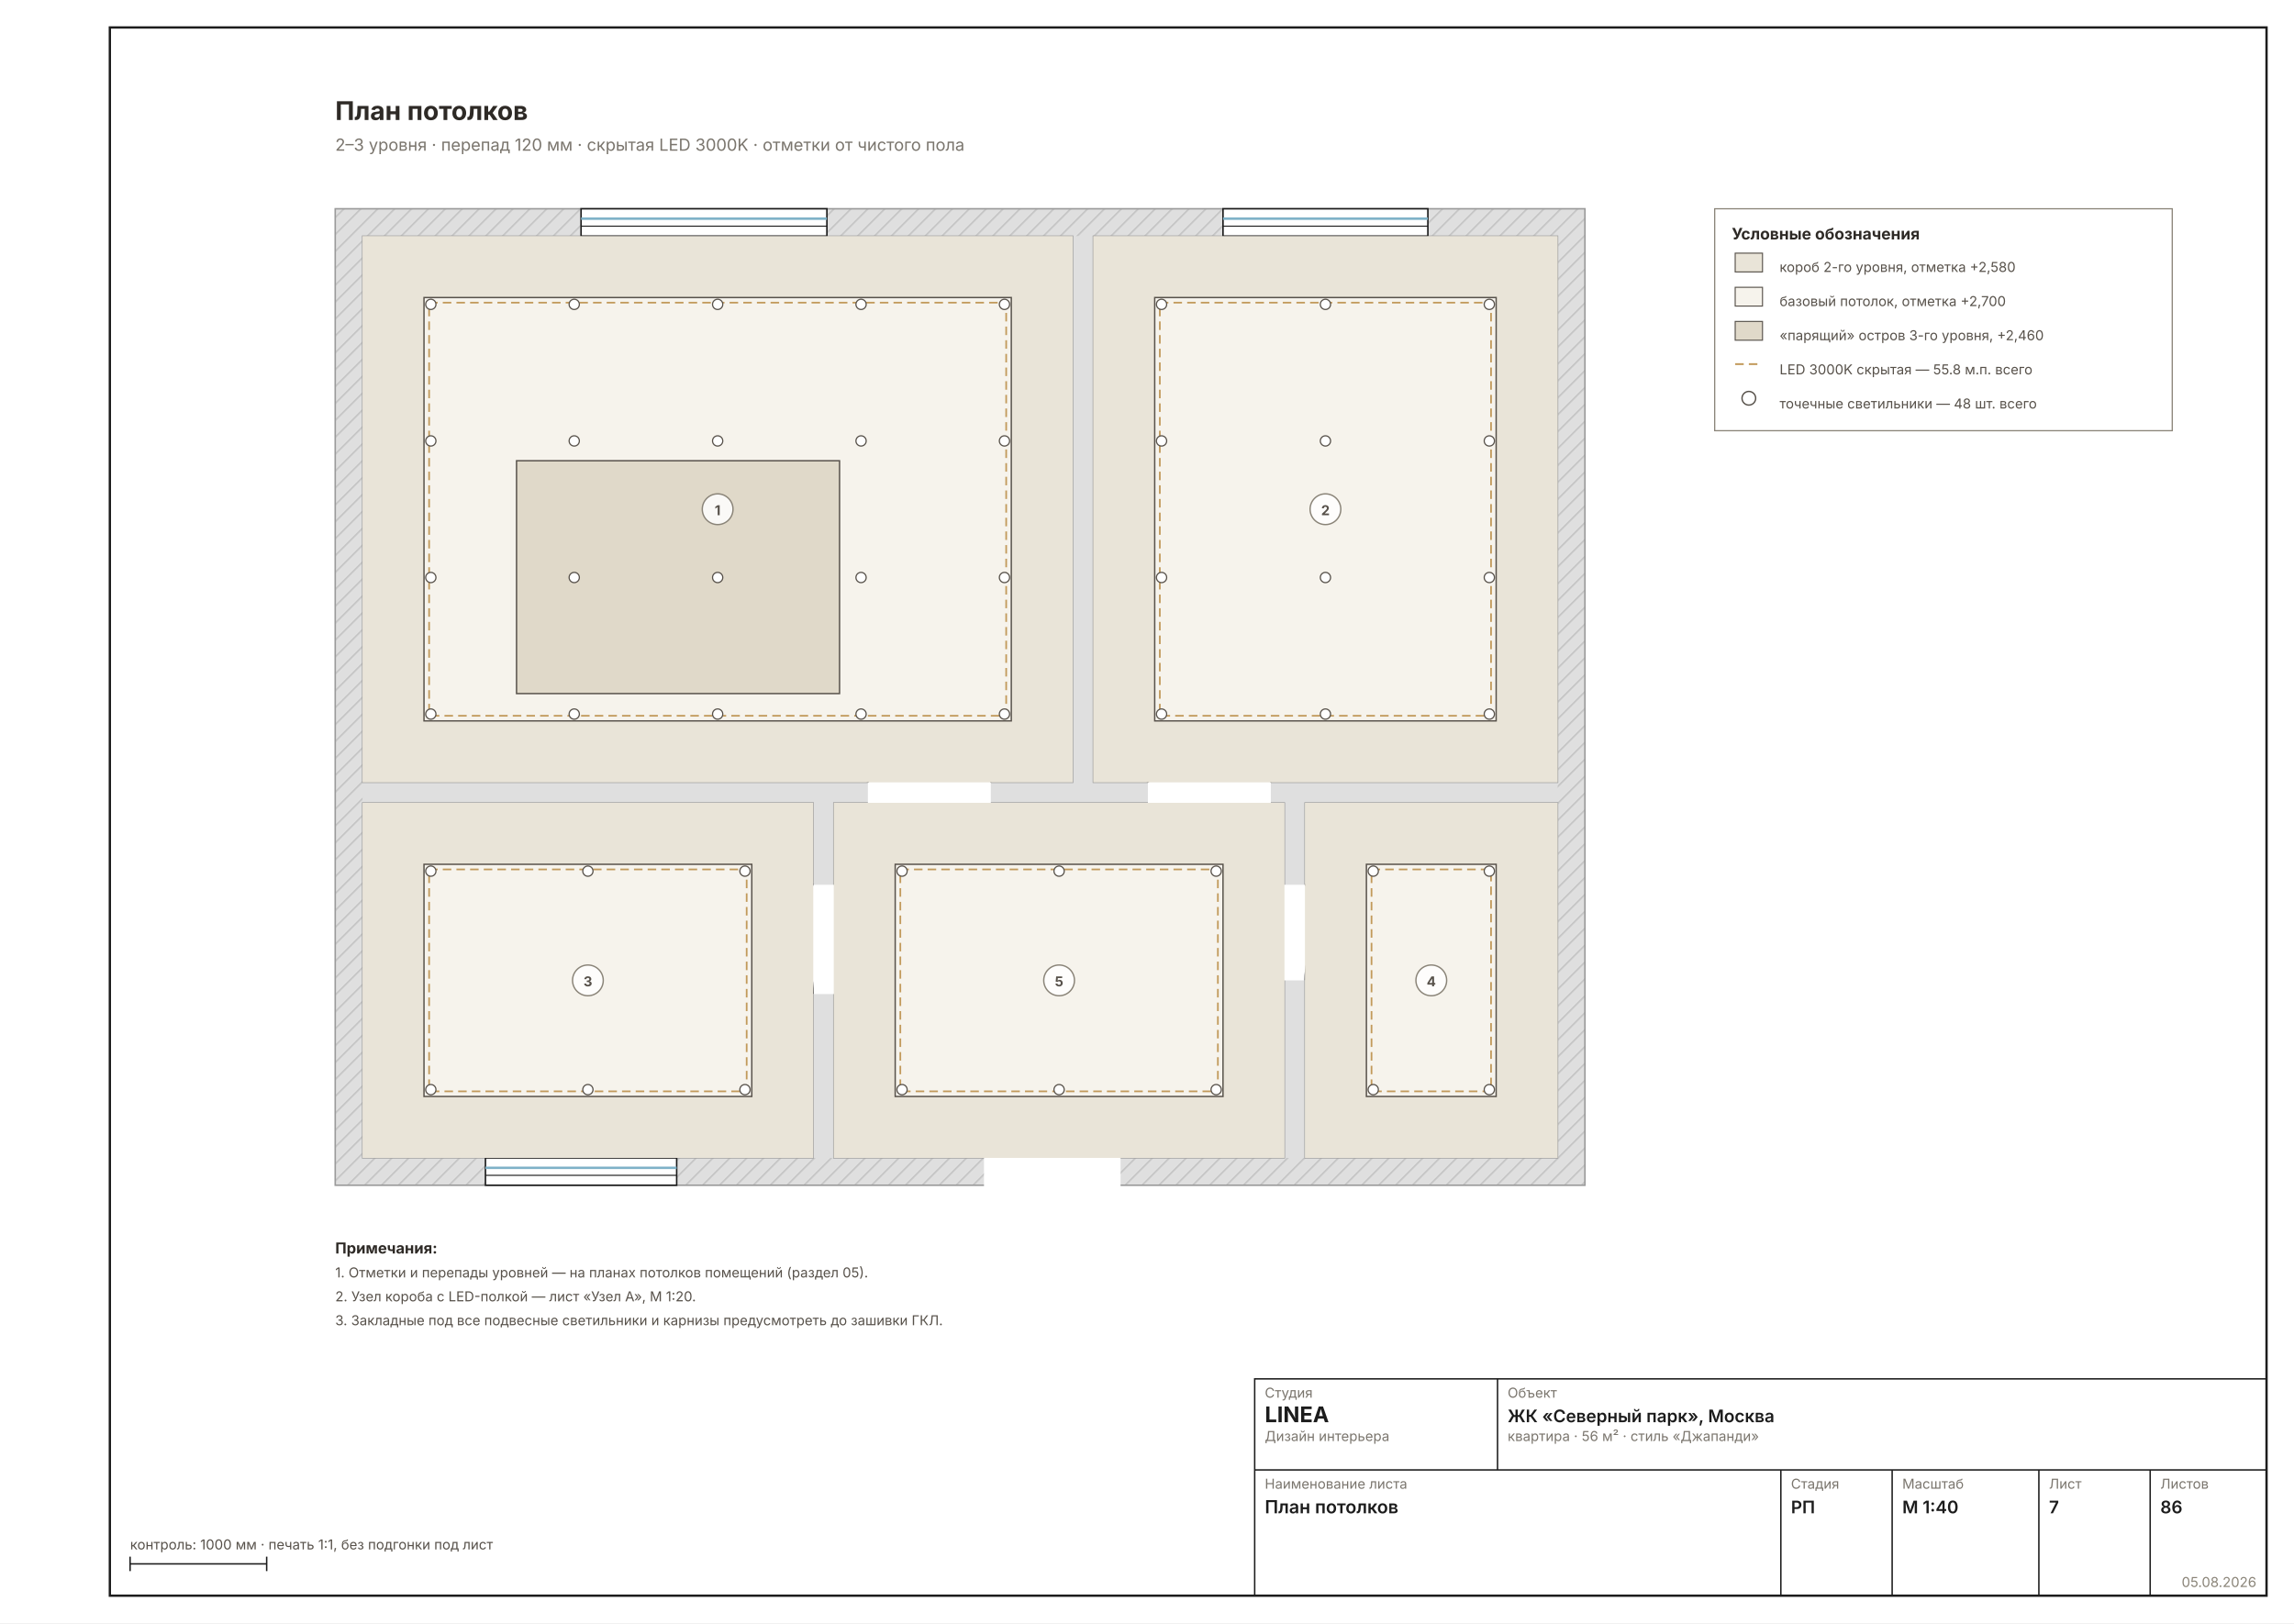
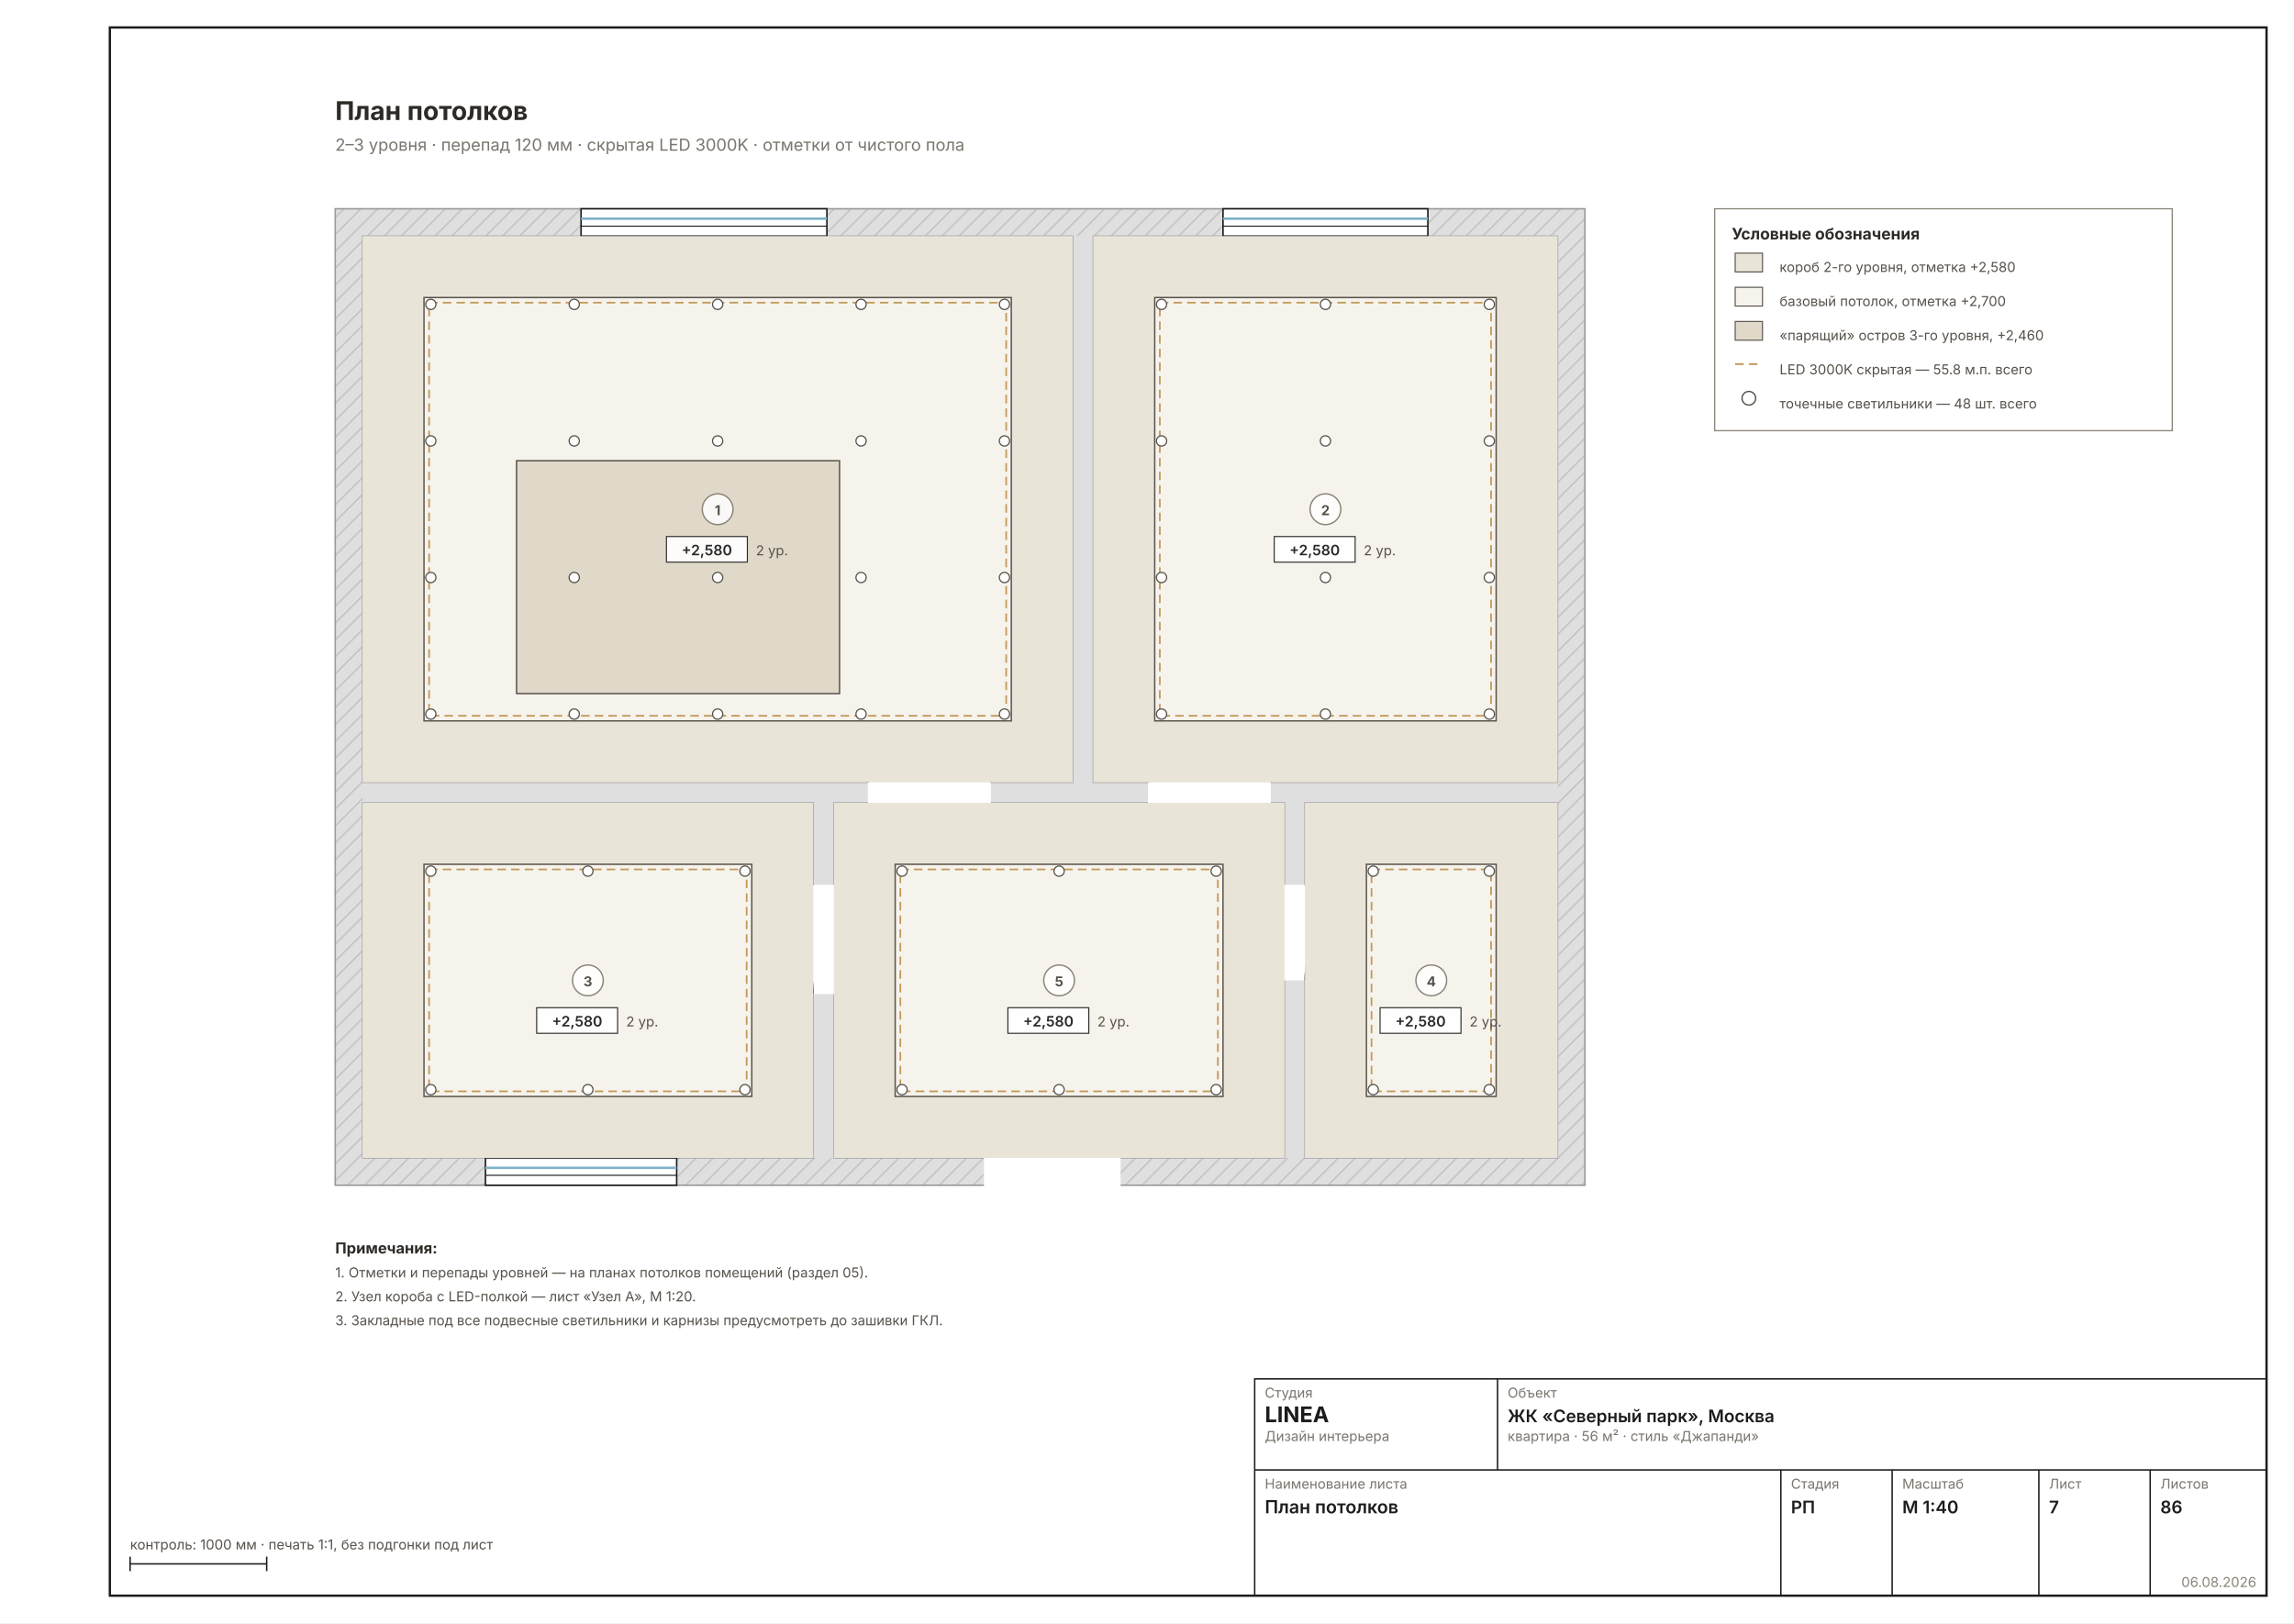
- <svg xmlns="http://www.w3.org/2000/svg" width="1587" height="1123" viewBox="0 0 1587 1123" font-family="Inter, &quot;Helvetica Neue&quot;, Arial, sans-serif">
+ <svg xmlns="http://www.w3.org/2000/svg" width="1587" height="1123" viewBox="0 0 1587 1123" font-family="Inter, &quot;Helvetica Neue&quot;, Arial, sans-serif" data-sheet="ceiling" data-scale="1:40">
  <rect width="1587" height="1123" fill="#FFFFFF" />
  <rect x="76" y="19" width="1492" height="1085" fill="none" stroke="#1C1C1C" stroke-width="1.6" />
  <g transform="translate(149.2297 57.0363) scale(1.1811)">
    <defs>
      <pattern id="wh7" width="7" height="7" patternUnits="userSpaceOnUse" patternTransform="rotate(45)">
        <rect width="7" height="7" fill="#DFDFDF" />
        <line x1="0" y1="0" x2="0" y2="7" stroke="#C4C4C4" stroke-width="1.78" />
      </pattern>
    </defs>
    <rect x="70" y="74" width="732" height="572" fill="url(#wh7)" stroke="#9A9A9A" stroke-width="0.89" />
    <rect x="86" y="90" width="700" height="540" fill="#DFDFDF" />
    <rect x="86" y="90" width="416" height="320" fill="#FFFFFF" stroke="#9A9A9A" stroke-width="0.71" />
    <rect x="514" y="90" width="272" height="320" fill="#FFFFFF" stroke="#9A9A9A" stroke-width="0.71" />
    <rect x="86" y="422" width="264" height="208" fill="#FFFFFF" stroke="#9A9A9A" stroke-width="0.71" />
    <rect x="638" y="422" width="148" height="208" fill="#FFFFFF" stroke="#9A9A9A" stroke-width="0.71" />
    <rect x="362" y="422" width="264" height="208" fill="#FFFFFF" stroke="#9A9A9A" stroke-width="0.71" />
    <rect x="382" y="406.8" width="72" height="25.6" fill="#FFFFFF" />
    <line x1="382" y1="410" x2="382" y2="338" stroke="#2A2A2A" stroke-width="1.24" />
    <path d="M 454 410 A 72 72 0 0 0 382 338" fill="none" stroke="#2A2A2A" stroke-width="0.62" />
    <rect x="546" y="406.8" width="72" height="25.6" fill="#FFFFFF" />
    <line x1="546" y1="410" x2="546" y2="338" stroke="#2A2A2A" stroke-width="1.24" />
    <path d="M 618 410 A 72 72 0 0 0 546 338" fill="none" stroke="#2A2A2A" stroke-width="0.62" />
    <rect x="346.8" y="470" width="25.6" height="64" fill="#FFFFFF" />
    <line x1="350" y1="470" x2="286" y2="470" stroke="#2A2A2A" stroke-width="1.24" />
    <path d="M 350 534 A 64 64 0 0 0 286 470" fill="none" stroke="#2A2A2A" stroke-width="0.62" />
    <rect x="615.6" y="470" width="25.6" height="56" fill="#FFFFFF" />
    <line x1="638" y1="470" x2="694" y2="470" stroke="#2A2A2A" stroke-width="1.24" />
    <path d="M 638 526 A 56 56 0 0 1 694 470" fill="none" stroke="#2A2A2A" stroke-width="0.62" />
    <rect x="450" y="626.8" width="80" height="25.6" fill="#FFFFFF" />
    <line x1="450" y1="630" x2="450" y2="550" stroke="#2A2A2A" stroke-width="1.24" />
    <path d="M 530 630 A 80 80 0 0 0 450 550" fill="none" stroke="#2A2A2A" stroke-width="0.62" />
    <rect x="214" y="74" width="144" height="16" fill="#FFFFFF" stroke="#1C1C1C" stroke-width="0.89" />
    <line x1="214" y1="79.8" x2="358" y2="79.8" stroke="#7FB2C8" stroke-width="1.42" />
    <line x1="214" y1="84.2" x2="358" y2="84.2" stroke="#1C1C1C" stroke-width="0.62" />
    <rect x="590" y="74" width="120" height="16" fill="#FFFFFF" stroke="#1C1C1C" stroke-width="0.89" />
    <line x1="590" y1="79.8" x2="710" y2="79.8" stroke="#7FB2C8" stroke-width="1.42" />
    <line x1="590" y1="84.2" x2="710" y2="84.2" stroke="#1C1C1C" stroke-width="0.62" />
    <rect x="158" y="630" width="112" height="16" fill="#FFFFFF" stroke="#1C1C1C" stroke-width="0.89" />
    <line x1="158" y1="635.8" x2="270" y2="635.8" stroke="#7FB2C8" stroke-width="1.42" />
    <line x1="158" y1="640.2" x2="270" y2="640.2" stroke="#1C1C1C" stroke-width="0.62" />
    <rect x="86" y="90" width="416" height="320" fill="#E9E4D8" />
    <rect x="122" y="126" width="344" height="248" fill="#F6F3EC" stroke="#57514A" stroke-width="0.80" />
    <rect x="125" y="129" width="338" height="242" fill="none" stroke="#C29A5B" stroke-width="0.98" stroke-dasharray="5 3" />
    <rect x="176.2" y="221.6" width="189.2" height="136.4" fill="#E0D9C9" stroke="#57514A" stroke-width="0.80" />
    <circle cx="126" cy="130" r="3" fill="#FFF" stroke="#57514A" stroke-width="0.71" />
    <circle cx="126" cy="210" r="3" fill="#FFF" stroke="#57514A" stroke-width="0.71" />
    <circle cx="126" cy="290" r="3" fill="#FFF" stroke="#57514A" stroke-width="0.71" />
    <circle cx="126" cy="370" r="3" fill="#FFF" stroke="#57514A" stroke-width="0.71" />
    <circle cx="210" cy="130" r="3" fill="#FFF" stroke="#57514A" stroke-width="0.71" />
    <circle cx="210" cy="210" r="3" fill="#FFF" stroke="#57514A" stroke-width="0.71" />
    <circle cx="210" cy="290" r="3" fill="#FFF" stroke="#57514A" stroke-width="0.71" />
    <circle cx="210" cy="370" r="3" fill="#FFF" stroke="#57514A" stroke-width="0.71" />
    <circle cx="294" cy="130" r="3" fill="#FFF" stroke="#57514A" stroke-width="0.71" />
    <circle cx="294" cy="210" r="3" fill="#FFF" stroke="#57514A" stroke-width="0.71" />
    <circle cx="294" cy="290" r="3" fill="#FFF" stroke="#57514A" stroke-width="0.71" />
    <circle cx="294" cy="370" r="3" fill="#FFF" stroke="#57514A" stroke-width="0.71" />
    <circle cx="378" cy="130" r="3" fill="#FFF" stroke="#57514A" stroke-width="0.71" />
    <circle cx="378" cy="210" r="3" fill="#FFF" stroke="#57514A" stroke-width="0.71" />
    <circle cx="378" cy="290" r="3" fill="#FFF" stroke="#57514A" stroke-width="0.71" />
    <circle cx="378" cy="370" r="3" fill="#FFF" stroke="#57514A" stroke-width="0.71" />
    <circle cx="462" cy="130" r="3" fill="#FFF" stroke="#57514A" stroke-width="0.71" />
    <circle cx="462" cy="210" r="3" fill="#FFF" stroke="#57514A" stroke-width="0.71" />
    <circle cx="462" cy="290" r="3" fill="#FFF" stroke="#57514A" stroke-width="0.71" />
    <circle cx="462" cy="370" r="3" fill="#FFF" stroke="#57514A" stroke-width="0.71" />
    <rect x="514" y="90" width="272" height="320" fill="#E9E4D8" />
    <rect x="550" y="126" width="200" height="248" fill="#F6F3EC" stroke="#57514A" stroke-width="0.80" />
    <rect x="553" y="129" width="194" height="242" fill="none" stroke="#C29A5B" stroke-width="0.98" stroke-dasharray="5 3" />
    <circle cx="554" cy="130" r="3" fill="#FFF" stroke="#57514A" stroke-width="0.71" />
    <circle cx="554" cy="210" r="3" fill="#FFF" stroke="#57514A" stroke-width="0.71" />
    <circle cx="554" cy="290" r="3" fill="#FFF" stroke="#57514A" stroke-width="0.71" />
    <circle cx="554" cy="370" r="3" fill="#FFF" stroke="#57514A" stroke-width="0.71" />
    <circle cx="650" cy="130" r="3" fill="#FFF" stroke="#57514A" stroke-width="0.71" />
    <circle cx="650" cy="210" r="3" fill="#FFF" stroke="#57514A" stroke-width="0.71" />
    <circle cx="650" cy="290" r="3" fill="#FFF" stroke="#57514A" stroke-width="0.71" />
    <circle cx="650" cy="370" r="3" fill="#FFF" stroke="#57514A" stroke-width="0.71" />
    <circle cx="746" cy="130" r="3" fill="#FFF" stroke="#57514A" stroke-width="0.71" />
    <circle cx="746" cy="210" r="3" fill="#FFF" stroke="#57514A" stroke-width="0.71" />
    <circle cx="746" cy="290" r="3" fill="#FFF" stroke="#57514A" stroke-width="0.71" />
    <circle cx="746" cy="370" r="3" fill="#FFF" stroke="#57514A" stroke-width="0.71" />
    <rect x="86" y="422" width="264" height="208" fill="#E9E4D8" />
    <rect x="122" y="458" width="192" height="136" fill="#F6F3EC" stroke="#57514A" stroke-width="0.80" />
    <rect x="125" y="461" width="186" height="130" fill="none" stroke="#C29A5B" stroke-width="0.98" stroke-dasharray="5 3" />
    <circle cx="126" cy="462" r="3" fill="#FFF" stroke="#57514A" stroke-width="0.71" />
    <circle cx="126" cy="590" r="3" fill="#FFF" stroke="#57514A" stroke-width="0.71" />
    <circle cx="218" cy="462" r="3" fill="#FFF" stroke="#57514A" stroke-width="0.71" />
    <circle cx="218" cy="590" r="3" fill="#FFF" stroke="#57514A" stroke-width="0.71" />
    <circle cx="310" cy="462" r="3" fill="#FFF" stroke="#57514A" stroke-width="0.71" />
    <circle cx="310" cy="590" r="3" fill="#FFF" stroke="#57514A" stroke-width="0.71" />
    <rect x="638" y="422" width="148" height="208" fill="#E9E4D8" />
    <rect x="674" y="458" width="76" height="136" fill="#F6F3EC" stroke="#57514A" stroke-width="0.80" />
    <rect x="677" y="461" width="70" height="130" fill="none" stroke="#C29A5B" stroke-width="0.98" stroke-dasharray="5 3" />
    <circle cx="678" cy="462" r="3" fill="#FFF" stroke="#57514A" stroke-width="0.71" />
    <circle cx="678" cy="590" r="3" fill="#FFF" stroke="#57514A" stroke-width="0.71" />
    <circle cx="746" cy="462" r="3" fill="#FFF" stroke="#57514A" stroke-width="0.71" />
    <circle cx="746" cy="590" r="3" fill="#FFF" stroke="#57514A" stroke-width="0.71" />
    <rect x="362" y="422" width="264" height="208" fill="#E9E4D8" />
    <rect x="398" y="458" width="192" height="136" fill="#F6F3EC" stroke="#57514A" stroke-width="0.80" />
    <rect x="401" y="461" width="186" height="130" fill="none" stroke="#C29A5B" stroke-width="0.98" stroke-dasharray="5 3" />
    <circle cx="402" cy="462" r="3" fill="#FFF" stroke="#57514A" stroke-width="0.71" />
    <circle cx="402" cy="590" r="3" fill="#FFF" stroke="#57514A" stroke-width="0.71" />
    <circle cx="494" cy="462" r="3" fill="#FFF" stroke="#57514A" stroke-width="0.71" />
    <circle cx="494" cy="590" r="3" fill="#FFF" stroke="#57514A" stroke-width="0.71" />
    <circle cx="586" cy="462" r="3" fill="#FFF" stroke="#57514A" stroke-width="0.71" />
    <circle cx="586" cy="590" r="3" fill="#FFF" stroke="#57514A" stroke-width="0.71" />
+     <g data-el="level">
+       <rect x="264" y="266" width="47.4" height="15" fill="#FFFFFFEE" stroke="#2A2A2A" stroke-width="0.62" />
+       <text x="287.7" y="277" font-size="8.45" font-weight="600" fill="#2A2A2A" text-anchor="middle">+2,580</text>
+     </g>
+     <text x="316.4" y="277" font-size="8.00" fill="#57514A">2 ур.</text>
+     <g data-el="level">
+       <rect x="620" y="266" width="47.4" height="15" fill="#FFFFFFEE" stroke="#2A2A2A" stroke-width="0.62" />
+       <text x="643.7" y="277" font-size="8.45" font-weight="600" fill="#2A2A2A" text-anchor="middle">+2,580</text>
+     </g>
+     <text x="672.4" y="277" font-size="8.00" fill="#57514A">2 ур.</text>
+     <g data-el="level">
+       <rect x="188" y="542" width="47.4" height="15" fill="#FFFFFFEE" stroke="#2A2A2A" stroke-width="0.62" />
+       <text x="211.7" y="553" font-size="8.45" font-weight="600" fill="#2A2A2A" text-anchor="middle">+2,580</text>
+     </g>
+     <text x="240.4" y="553" font-size="8.00" fill="#57514A">2 ур.</text>
+     <g data-el="level">
+       <rect x="682" y="542" width="47.4" height="15" fill="#FFFFFFEE" stroke="#2A2A2A" stroke-width="0.62" />
+       <text x="705.7" y="553" font-size="8.45" font-weight="600" fill="#2A2A2A" text-anchor="middle">+2,580</text>
+     </g>
+     <text x="734.4" y="553" font-size="8.00" fill="#57514A">2 ур.</text>
+     <g data-el="level">
+       <rect x="464" y="542" width="47.4" height="15" fill="#FFFFFFEE" stroke="#2A2A2A" stroke-width="0.62" />
+       <text x="487.7" y="553" font-size="8.45" font-weight="600" fill="#2A2A2A" text-anchor="middle">+2,580</text>
+     </g>
+     <text x="516.4" y="553" font-size="8.00" fill="#57514A">2 ур.</text>
+     <g data-el="room" />
    <circle cx="294" cy="250" r="9" fill="#FFFFFFD9" stroke="#8A8478" stroke-width="0.80" />
    <text x="294" y="253.5" font-size="8.00" font-weight="700" text-anchor="middle" fill="#57514A">1</text>
    <circle cx="650" cy="250" r="9" fill="#FFFFFFD9" stroke="#8A8478" stroke-width="0.80" />
    <text x="650" y="253.5" font-size="8.00" font-weight="700" text-anchor="middle" fill="#57514A">2</text>
    <circle cx="218" cy="526" r="9" fill="#FFFFFFD9" stroke="#8A8478" stroke-width="0.80" />
    <text x="218" y="529.5" font-size="8.00" font-weight="700" text-anchor="middle" fill="#57514A">3</text>
    <circle cx="712" cy="526" r="9" fill="#FFFFFFD9" stroke="#8A8478" stroke-width="0.80" />
    <text x="712" y="529.5" font-size="8.00" font-weight="700" text-anchor="middle" fill="#57514A">4</text>
    <circle cx="494" cy="526" r="9" fill="#FFFFFFD9" stroke="#8A8478" stroke-width="0.80" />
    <text x="494" y="529.5" font-size="8.00" font-weight="700" text-anchor="middle" fill="#57514A">5</text>
-     <rect x="878" y="74" width="268" height="130" fill="none" stroke="#8A8478" stroke-width="0.71" />
-     <text x="888" y="92" font-size="9.33" font-weight="700" fill="#2E2A26">Условные обозначения</text>
-     <rect x="890" y="100" width="16" height="11" fill="#E9E4D8" stroke="#57514A" stroke-width="0.62" />
-     <text x="916" y="111" font-size="8.00" fill="#57514A">короб 2-го уровня, отметка +2,580</text>
-     <rect x="890" y="120" width="16" height="11" fill="#F6F3EC" stroke="#57514A" stroke-width="0.62" />
-     <text x="916" y="131" font-size="8.00" fill="#57514A">базовый потолок, отметка +2,700</text>
-     <rect x="890" y="140" width="16" height="11" fill="#E0D9C9" stroke="#57514A" stroke-width="0.62" />
-     <text x="916" y="151" font-size="8.00" fill="#57514A">«парящий» остров 3-го уровня, +2,460</text>
-     <line x1="890" y1="165" x2="906" y2="165" stroke="#C29A5B" stroke-width="1.07" stroke-dasharray="5 3" />
-     <text x="916" y="171" font-size="8.00" fill="#57514A">LED 3000K скрытая — 55.8 м.п. всего</text>
-     <circle cx="898" cy="185" r="4" fill="#FFF" stroke="#57514A" stroke-width="0.80" />
-     <text x="916" y="191" font-size="8.00" fill="#57514A">точечные светильники — 48 шт. всего</text>
+     <g data-el="legend">
+       <rect x="878" y="74" width="268" height="130" fill="none" stroke="#8A8478" stroke-width="0.71" />
+       <text x="888" y="92" font-size="9.33" font-weight="700" fill="#2E2A26">Условные обозначения</text>
+       <rect x="890" y="100" width="16" height="11" fill="#E9E4D8" stroke="#57514A" stroke-width="0.62" />
+       <text x="916" y="111" font-size="8.00" fill="#57514A">короб 2-го уровня, отметка +2,580</text>
+       <rect x="890" y="120" width="16" height="11" fill="#F6F3EC" stroke="#57514A" stroke-width="0.62" />
+       <text x="916" y="131" font-size="8.00" fill="#57514A">базовый потолок, отметка +2,700</text>
+       <rect x="890" y="140" width="16" height="11" fill="#E0D9C9" stroke="#57514A" stroke-width="0.62" />
+       <text x="916" y="151" font-size="8.00" fill="#57514A">«парящий» остров 3-го уровня, +2,460</text>
+       <line x1="890" y1="165" x2="906" y2="165" stroke="#C29A5B" stroke-width="1.07" stroke-dasharray="5 3" />
+       <text x="916" y="171" font-size="8.00" fill="#57514A">LED 3000K скрытая — 55.8 м.п. всего</text>
+       <circle cx="898" cy="185" r="4" fill="#FFF" stroke="#57514A" stroke-width="0.80" />
+       <text x="916" y="191" font-size="8.00" fill="#57514A">точечные светильники — 48 шт. всего</text>
+     </g>
+     <g data-el="notes" />
    <text x="70" y="686" font-size="8.89" font-weight="700" fill="#2E2A26">Примечания:</text>
    <text x="70" y="700" font-size="8.00" fill="#57514A">1. Отметки и перепады уровней — на планах потолков помещений (раздел 05).</text>
    <text x="70" y="714" font-size="8.00" fill="#57514A">2. Узел короба с LED-полкой — лист «Узел А», М 1:20.</text>
    <text x="70" y="728" font-size="8.00" fill="#57514A">3. Закладные под все подвесные светильники и карнизы предусмотреть до зашивки ГКЛ.</text>
    <text x="70" y="22" font-size="15.11" font-weight="700" fill="#2E2A26">План потолков</text>
    <text x="70" y="40" font-size="9.78" fill="#7A756D">2–3 уровня · перепад 120 мм · скрытая LED 3000K · отметки от чистого пола</text>
  </g>
-   <g stroke="#1C1C1C" stroke-width="1" fill="none">
+   <g data-el="stamp" stroke="#1C1C1C" stroke-width="1" fill="none">
    <rect x="868" y="954" width="700" height="150" />
    <line x1="868" y1="1017" x2="1568" y2="1017" />
    <line x1="1036" y1="954" x2="1036" y2="1017" />
    <line x1="1232" y1="1017" x2="1232" y2="1104" />
    <line x1="1309" y1="1017" x2="1309" y2="1104" />
    <line x1="1410.5" y1="1017" x2="1410.5" y2="1104" />
    <line x1="1487.5" y1="1017" x2="1487.5" y2="1104" />
  </g>
  <text x="875" y="967" font-size="9.5" fill="#7A756D">Студия</text>
  <text x="875" y="984" font-size="15" font-weight="700" fill="#1C1C1C">LINEA</text>
  <text x="875" y="997" font-size="9.5" fill="#7A756D">Дизайн интерьера</text>
  <text x="1043" y="967" font-size="9.5" fill="#7A756D">Объект</text>
  <text x="1043" y="984" font-size="12" font-weight="600" fill="#1C1C1C">ЖК «Северный парк», Москва</text>
  <text x="1043" y="997" font-size="9.5" fill="#7A756D">квартира · 56 м² · стиль «Джапанди»</text>
  <text x="875" y="1030" font-size="9.5" fill="#7A756D">Наименование листа</text>
  <text x="875" y="1047" font-size="12.5" font-weight="600" fill="#1C1C1C">План потолков</text>
  <text x="1239" y="1030" font-size="9.5" fill="#7A756D">Стадия</text>
  <text x="1239" y="1047" font-size="12" font-weight="600" fill="#1C1C1C">РП</text>
  <text x="1316" y="1030" font-size="9.5" fill="#7A756D">Масштаб</text>
  <text x="1316" y="1047" font-size="12" font-weight="600" fill="#1C1C1C">М 1:40</text>
  <text x="1417.5" y="1030" font-size="9.5" fill="#7A756D">Лист</text>
  <text x="1417.5" y="1047" font-size="12" font-weight="600" fill="#1C1C1C">7</text>
  <text x="1494.5" y="1030" font-size="9.5" fill="#7A756D">Листов</text>
  <text x="1494.5" y="1047" font-size="12" font-weight="600" fill="#1C1C1C">86</text>
-   <text x="1561" y="1098" font-size="9.5" fill="#8A8478" text-anchor="end">05.08.2026</text>
+   <text x="1561" y="1098" font-size="9.5" fill="#8A8478" text-anchor="end">06.08.2026</text>
  <g stroke="#1C1C1C" stroke-width="1">
    <line x1="90" y1="1082" x2="184.488" y2="1082" />
    <line x1="90" y1="1077" x2="90" y2="1087" />
    <line x1="184.488" y1="1077" x2="184.488" y2="1087" />
  </g>
  <text x="90" y="1072" font-size="9.5" fill="#57514A">контроль: 1000 мм · печать 1:1, без подгонки под лист</text>
</svg>
